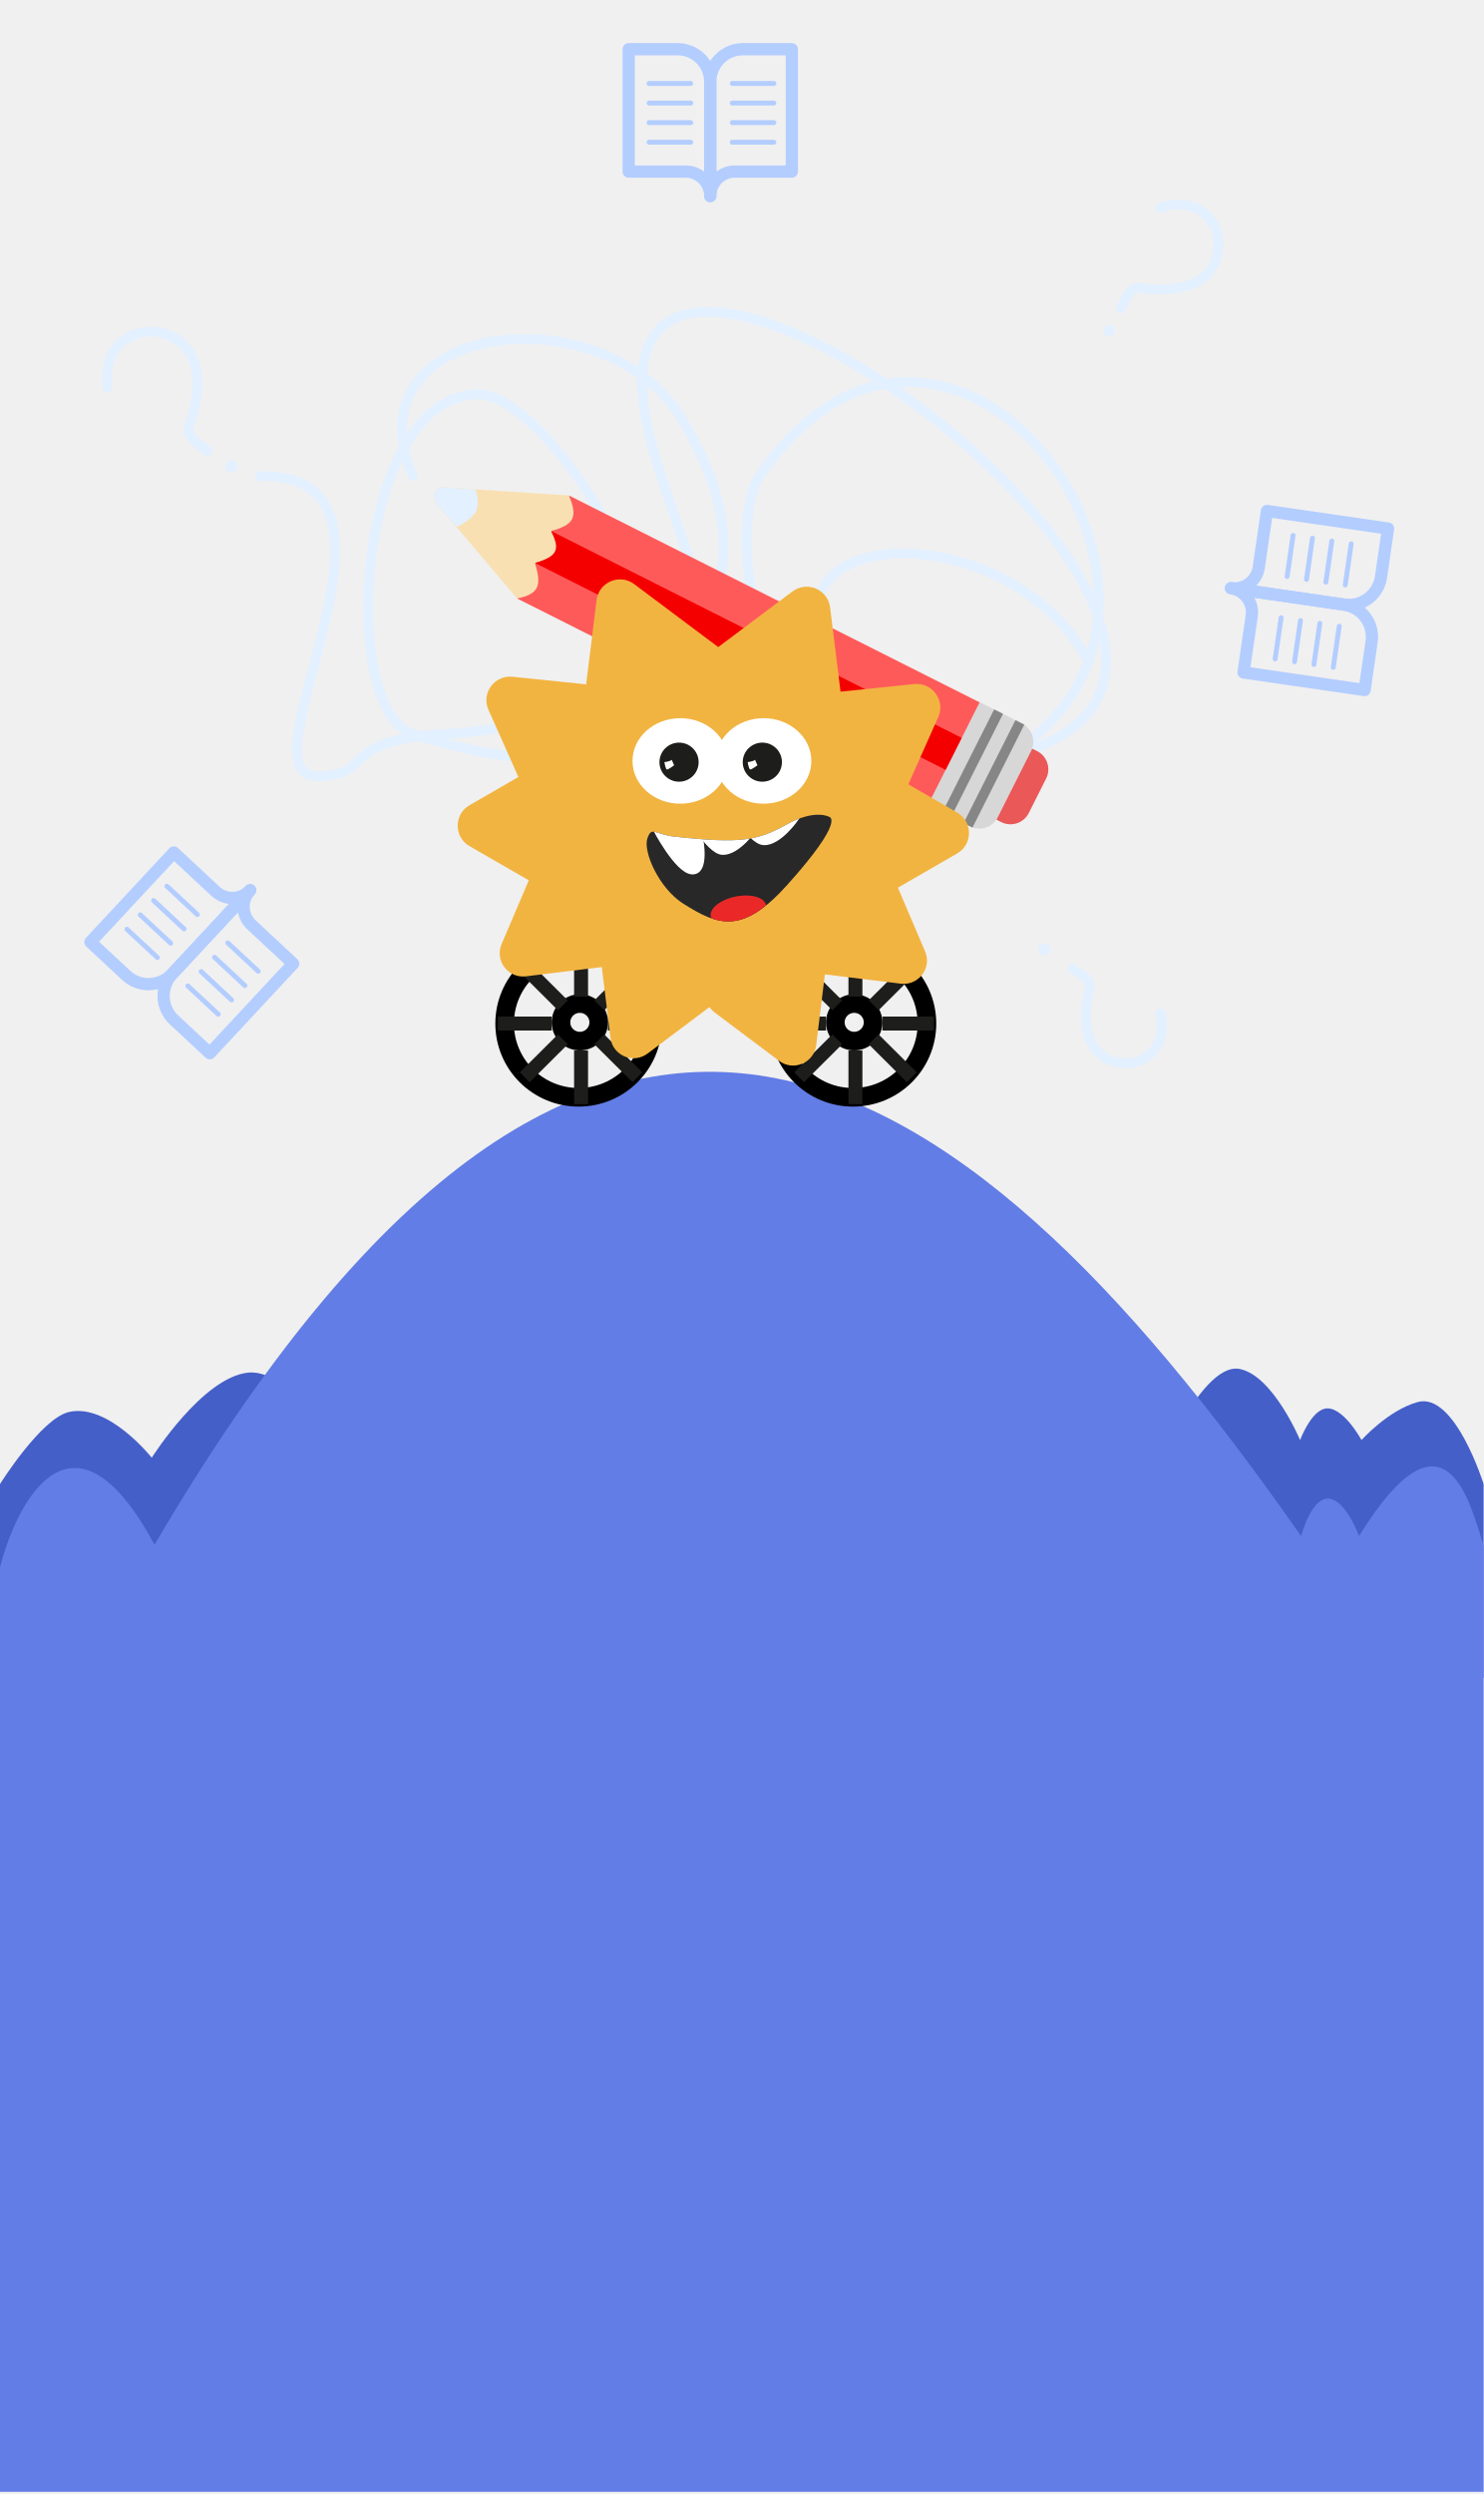
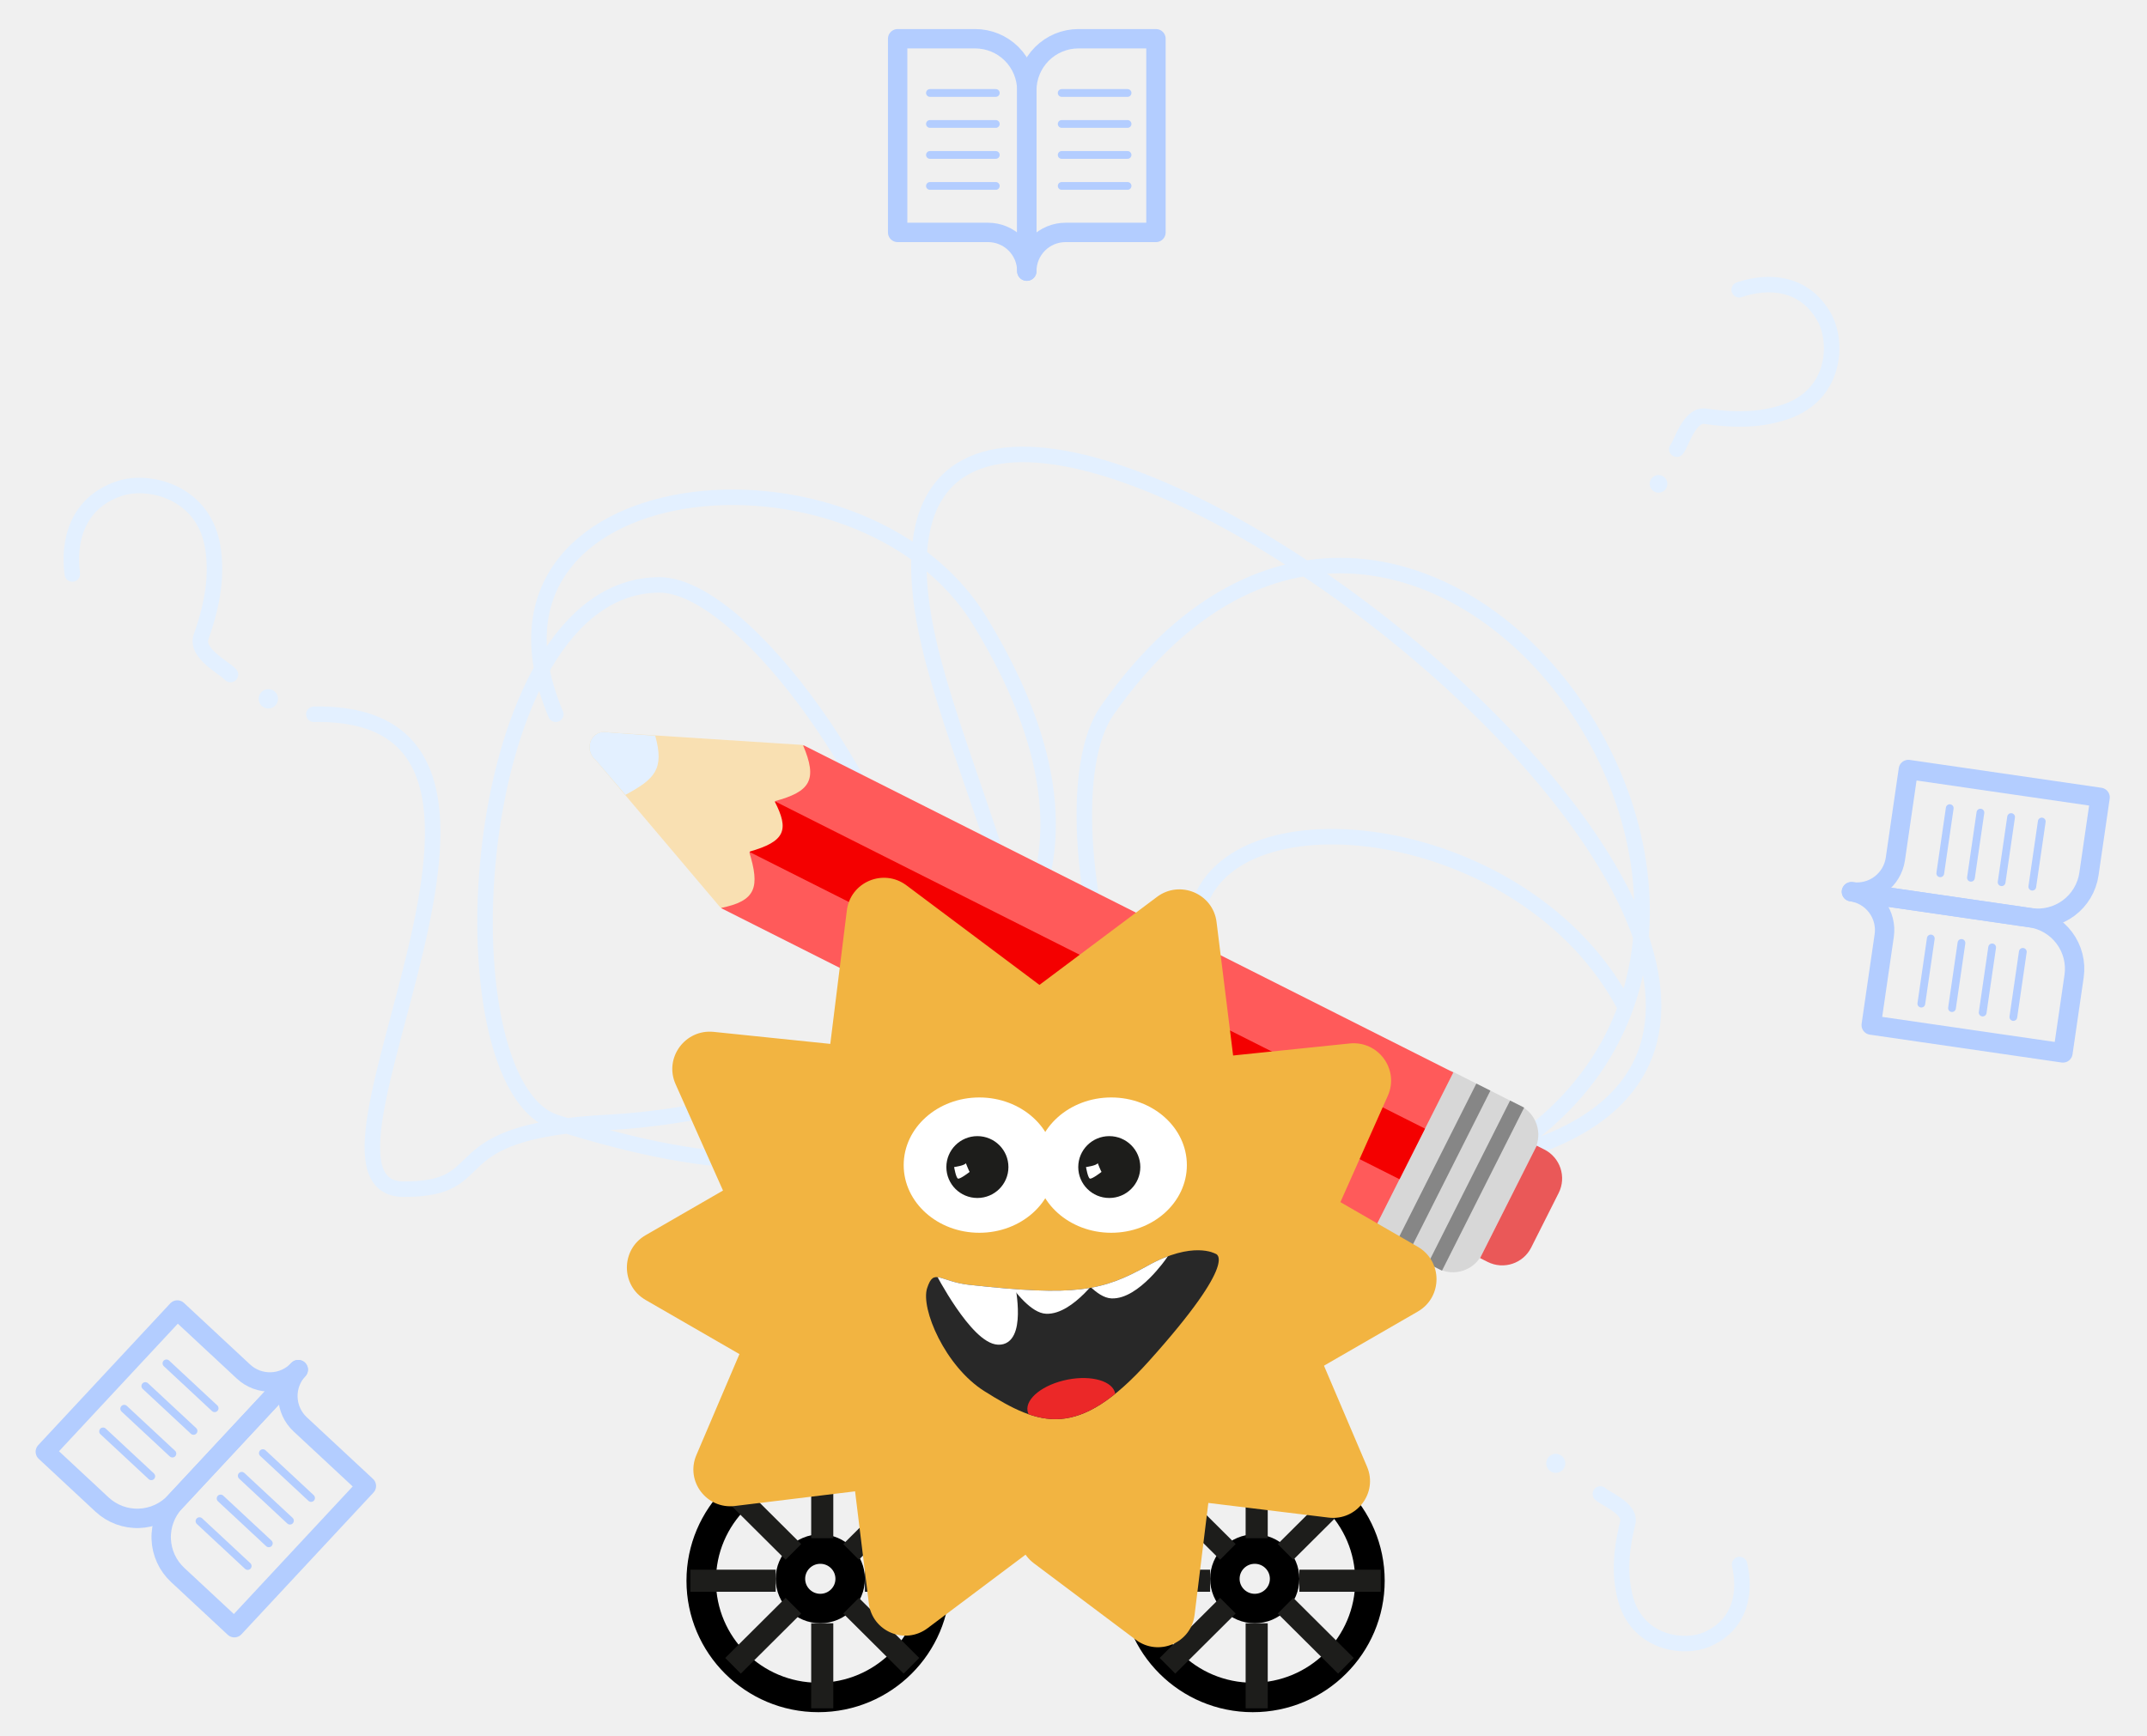
- <svg xmlns="http://www.w3.org/2000/svg" width="360" height="605" viewBox="0 0 360 605" fill="none">
-   <path d="M0 407H230.123L221.953 340.114C140.391 336.426 106.172 345.101 95.098 351.607C90.109 354.539 84.902 358.329 84.902 358.329C84.902 358.329 72.178 331.845 60.293 332.967C49.18 334.016 36.82 353.617 36.82 353.617C36.82 353.617 26.354 340.366 16.771 342.512C10.003 344.027 0 360.002 0 360.002V407Z" fill="#455FC8" />
-   <path d="M230.123 407L221.953 340.114C237.656 346.273 255.703 349.335 278.438 361.982C278.438 361.982 290.885 330.071 300.841 332.092C308.953 333.739 315.468 349.335 315.468 349.335C315.468 349.335 317.996 342.522 321.43 341.73C325.709 340.744 330.374 349.335 330.374 349.335C330.374 349.335 336.806 342.114 343.986 340.114C353.026 337.596 360 360.002 360 360.002V407H230.123Z" fill="#455FC8" />
-   <path d="M0 380.185V604.463H360V374.932C356.719 364.844 350.859 338.576 329.766 372.62C327.422 366.315 320.859 355.808 315.703 372.62C230.859 250.943 142.5 195.595 37.5 374.722C18 338.576 4.375 363.303 0 380.185Z" fill="#637DE6" />
-   <path d="M281.505 50.415C285.859 48.939 291.444 49.119 294.544 54.631C296.669 58.407 296.373 66.481 288.625 69.115C285.393 70.215 281.692 70.592 276.351 69.803C273.871 69.437 272.685 73.951 271.948 74.853" stroke="#E3F0FF" stroke-width="2.375" stroke-linecap="round" />
-   <circle cx="269.149" cy="80.166" r="1.356" transform="rotate(8.52003 269.149 80.1661)" fill="#E3F0FF" />
-   <path d="M63.095 115.486C105.713 114.688 57.49 188.282 76.882 188.282C91.457 188.282 81.264 179.392 108.315 178.039C132.75 176.817 201.577 161.11 165.22 101.297C146.814 71.016 84.173 77.548 100.17 115.486M116.072 95.657C86.432 95.657 81.881 172.217 100.17 178.039C203.479 210.928 140.119 95.657 116.072 95.657Z" stroke="#E3F0FF" stroke-width="2.375" stroke-linecap="round" />
-   <path d="M143.846 168.817C194.154 186.892 164.431 134.683 157.424 104.938C136.424 15.798 328.521 156.162 248.995 182.206C233.888 187.153 193.741 164.752 198.48 145.647C203.219 126.542 248.995 131.438 264.087 160.457M223.076 191.786C189.699 199.857 173.54 130.772 184.637 114.929C235.5 42.307 318.057 168.818 223.076 191.786Z" stroke="#E3F0FF" stroke-width="2.375" stroke-linecap="round" />
-   <path d="M26.082 93.984C25.413 88.996 26.782 83.035 33.355 80.866C37.859 79.379 46.468 81.397 47.667 90.273C48.167 93.977 47.793 98.031 45.821 103.602C44.906 106.189 49.505 108.413 50.318 109.395" stroke="#E3F0FF" stroke-width="2.375" stroke-linecap="round" />
-   <circle cx="56.122" cy="113.12" r="1.484" transform="rotate(-70.3892 56.1216 113.12)" fill="#E3F0FF" />
-   <path d="M281.568 245.811C282.525 249.891 281.872 254.942 276.599 257.271C272.987 258.867 265.689 257.891 263.978 250.631C263.264 247.602 263.247 244.212 264.43 239.435C264.98 237.217 260.989 235.745 260.235 234.997" stroke="#E3F0FF" stroke-width="2.375" stroke-linecap="round" />
-   <circle cx="253.4" cy="230.303" r="1.461" transform="rotate(102.031 253.4 230.303)" fill="#E3F0FF" />
-   <path d="M152.553 11.938H164.428C166.527 11.938 168.541 12.772 170.026 14.256C171.51 15.741 172.344 17.755 172.344 19.854V47.563C172.344 45.988 171.719 44.478 170.605 43.364C169.492 42.251 167.982 41.625 166.407 41.625H152.553V11.938Z" stroke="#B3CDFF" stroke-width="2.969" stroke-linecap="round" stroke-linejoin="round" />
-   <path d="M157.501 20.25H167.595" stroke="#B3CDFF" stroke-width="1.188" stroke-linecap="round" />
-   <path d="M157.501 25H167.595" stroke="#B3CDFF" stroke-width="1.188" stroke-linecap="round" />
-   <path d="M157.501 29.75H167.595" stroke="#B3CDFF" stroke-width="1.188" stroke-linecap="round" />
-   <path d="M157.501 34.5H167.595" stroke="#B3CDFF" stroke-width="1.188" stroke-linecap="round" />
-   <path d="M192.136 11.938H180.261C178.162 11.938 176.148 12.772 174.663 14.256C173.179 15.741 172.345 17.755 172.345 19.854V47.563C172.345 45.988 172.97 44.478 174.084 43.364C175.197 42.251 176.708 41.625 178.282 41.625H192.136V11.938Z" stroke="#B3CDFF" stroke-width="2.969" stroke-linecap="round" stroke-linejoin="round" />
-   <path d="M177.689 20.25H187.783" stroke="#B3CDFF" stroke-width="1.188" stroke-linecap="round" />
-   <path d="M177.689 25H187.783" stroke="#B3CDFF" stroke-width="1.188" stroke-linecap="round" />
-   <path d="M177.689 29.75H187.783" stroke="#B3CDFF" stroke-width="1.188" stroke-linecap="round" />
-   <path d="M177.689 34.5H187.783" stroke="#B3CDFF" stroke-width="1.188" stroke-linecap="round" />
-   <g clip-path="url(#clip0_10905_64101)">
-     <path d="M336.812 128.22L335.104 139.971C334.802 142.049 333.687 143.922 332.004 145.178C330.322 146.433 328.209 146.969 326.131 146.667L298.711 142.683C300.269 142.91 301.854 142.508 303.116 141.566C304.378 140.624 305.214 139.219 305.44 137.661L307.432 123.951L336.812 128.22Z" stroke="#B3CDFF" stroke-width="2.969" stroke-linecap="round" stroke-linejoin="round" />
-     <path d="M327.875 131.921L326.423 141.91" stroke="#B3CDFF" stroke-width="1.188" stroke-linecap="round" />
-     <path d="M323.174 131.238L321.722 141.227" stroke="#B3CDFF" stroke-width="1.188" stroke-linecap="round" />
-     <path d="M318.473 130.555L317.022 140.544" stroke="#B3CDFF" stroke-width="1.188" stroke-linecap="round" />
-     <path d="M313.772 129.871L312.321 139.86" stroke="#B3CDFF" stroke-width="1.188" stroke-linecap="round" />
-     <path d="M331.119 167.392L332.827 155.64C333.129 153.562 332.593 151.45 331.337 149.767C330.082 148.084 328.209 146.969 326.131 146.667L298.71 142.683C300.269 142.909 301.673 143.746 302.615 145.008C303.557 146.27 303.959 147.854 303.732 149.413L301.74 163.123L331.119 167.392Z" stroke="#B3CDFF" stroke-width="2.969" stroke-linecap="round" stroke-linejoin="round" />
-     <path d="M324.971 151.899L323.52 161.888" stroke="#B3CDFF" stroke-width="1.188" stroke-linecap="round" />
-     <path d="M320.271 151.216L318.819 161.205" stroke="#B3CDFF" stroke-width="1.188" stroke-linecap="round" />
-     <path d="M315.57 150.533L314.118 160.522" stroke="#B3CDFF" stroke-width="1.188" stroke-linecap="round" />
-     <path d="M310.87 149.85L309.418 159.838" stroke="#B3CDFF" stroke-width="1.188" stroke-linecap="round" />
+ <svg xmlns="http://www.w3.org/2000/svg" width="329" height="266" viewBox="0 0 329 266" fill="none">
+   <path d="M266.505 44.415C270.859 42.939 276.444 43.119 279.544 48.631C281.669 52.407 281.373 60.48 273.625 63.115C270.393 64.215 266.692 64.592 261.351 63.803C258.871 63.437 257.685 67.951 256.948 68.853" stroke="#E3F0FF" stroke-width="2.375" stroke-linecap="round" />
+   <circle cx="254.149" cy="74.166" r="1.356" transform="rotate(8.52003 254.149 74.1661)" fill="#E3F0FF" />
+   <path d="M48.095 109.486C90.713 108.688 42.49 182.282 61.883 182.282C76.457 182.282 66.264 173.392 93.315 172.039C117.75 170.817 186.577 155.11 150.22 95.297C131.814 65.016 69.173 71.548 85.17 109.486M101.072 89.657C71.432 89.657 66.881 166.217 85.17 172.039C188.479 204.928 125.119 89.657 101.072 89.657Z" stroke="#E3F0FF" stroke-width="2.375" stroke-linecap="round" />
+   <path d="M128.846 162.817C179.154 180.892 149.431 128.683 142.424 98.938C121.424 9.798 313.521 150.162 233.995 176.206C218.888 181.153 178.741 158.752 183.48 139.647C188.219 120.542 233.995 125.438 249.087 154.457M208.076 185.786C174.699 193.857 158.54 124.772 169.637 108.929C220.5 36.307 303.057 162.818 208.076 185.786Z" stroke="#E3F0FF" stroke-width="2.375" stroke-linecap="round" />
+   <path d="M11.082 87.984C10.413 82.996 11.782 77.035 18.355 74.866C22.859 73.379 31.468 75.397 32.667 84.273C33.167 87.977 32.793 92.031 30.821 97.602C29.905 100.189 34.505 102.413 35.318 103.395" stroke="#E3F0FF" stroke-width="2.375" stroke-linecap="round" />
+   <circle cx="41.122" cy="107.12" r="1.484" transform="rotate(-70.3892 41.1216 107.12)" fill="#E3F0FF" />
+   <path d="M266.568 239.811C267.525 243.891 266.872 248.942 261.599 251.271C257.987 252.867 250.689 251.891 248.978 244.631C248.264 241.602 248.247 238.212 249.43 233.435C249.98 231.217 245.989 229.745 245.235 228.997" stroke="#E3F0FF" stroke-width="2.375" stroke-linecap="round" />
+   <circle cx="238.4" cy="224.303" r="1.461" transform="rotate(102.031 238.4 224.303)" fill="#E3F0FF" />
+   <path d="M137.553 5.938H149.428C151.527 5.938 153.541 6.772 155.026 8.256C156.51 9.741 157.344 11.755 157.344 13.854V41.563C157.344 39.988 156.719 38.478 155.605 37.364C154.492 36.251 152.982 35.625 151.407 35.625H137.553V5.938Z" stroke="#B3CDFF" stroke-width="2.969" stroke-linecap="round" stroke-linejoin="round" />
+   <path d="M142.501 14.25H152.595" stroke="#B3CDFF" stroke-width="1.188" stroke-linecap="round" />
+   <path d="M142.501 19H152.595" stroke="#B3CDFF" stroke-width="1.188" stroke-linecap="round" />
+   <path d="M142.501 23.75H152.595" stroke="#B3CDFF" stroke-width="1.188" stroke-linecap="round" />
+   <path d="M142.501 28.5H152.595" stroke="#B3CDFF" stroke-width="1.188" stroke-linecap="round" />
+   <path d="M177.136 5.938H165.261C163.162 5.938 161.148 6.772 159.663 8.256C158.179 9.741 157.345 11.755 157.345 13.854V41.563C157.345 39.988 157.97 38.478 159.084 37.364C160.197 36.251 161.708 35.625 163.282 35.625H177.136V5.938Z" stroke="#B3CDFF" stroke-width="2.969" stroke-linecap="round" stroke-linejoin="round" />
+   <path d="M162.689 14.25H172.783" stroke="#B3CDFF" stroke-width="1.188" stroke-linecap="round" />
+   <path d="M162.689 19H172.783" stroke="#B3CDFF" stroke-width="1.188" stroke-linecap="round" />
+   <path d="M162.689 23.75H172.783" stroke="#B3CDFF" stroke-width="1.188" stroke-linecap="round" />
+   <path d="M162.689 28.5H172.783" stroke="#B3CDFF" stroke-width="1.188" stroke-linecap="round" />
+   <g clip-path="url(#clip0_11486_63989)">
+     <path d="M321.812 122.22L320.104 133.971C319.802 136.049 318.687 137.922 317.004 139.178C315.322 140.433 313.209 140.969 311.131 140.667L283.711 136.683C285.269 136.91 286.854 136.508 288.116 135.566C289.378 134.624 290.214 133.219 290.44 131.661L292.432 117.951L321.812 122.22Z" stroke="#B3CDFF" stroke-width="2.969" stroke-linecap="round" stroke-linejoin="round" />
+     <path d="M312.875 125.921L311.423 135.91" stroke="#B3CDFF" stroke-width="1.188" stroke-linecap="round" />
+     <path d="M308.174 125.238L306.722 135.227" stroke="#B3CDFF" stroke-width="1.188" stroke-linecap="round" />
+     <path d="M303.473 124.555L302.022 134.544" stroke="#B3CDFF" stroke-width="1.188" stroke-linecap="round" />
+     <path d="M298.772 123.871L297.321 133.86" stroke="#B3CDFF" stroke-width="1.188" stroke-linecap="round" />
+     <path d="M316.119 161.392L317.827 149.64C318.129 147.562 317.593 145.45 316.337 143.767C315.082 142.084 313.209 140.969 311.131 140.667L283.71 136.683C285.269 136.909 286.673 137.746 287.615 139.008C288.557 140.27 288.959 141.854 288.732 143.413L286.74 157.123L316.119 161.392Z" stroke="#B3CDFF" stroke-width="2.969" stroke-linecap="round" stroke-linejoin="round" />
+     <path d="M309.971 145.899L308.52 155.888" stroke="#B3CDFF" stroke-width="1.188" stroke-linecap="round" />
+     <path d="M305.271 145.216L303.819 155.205" stroke="#B3CDFF" stroke-width="1.188" stroke-linecap="round" />
+     <path d="M300.57 144.533L299.118 154.522" stroke="#B3CDFF" stroke-width="1.188" stroke-linecap="round" />
+     <path d="M295.87 143.85L294.418 153.838" stroke="#B3CDFF" stroke-width="1.188" stroke-linecap="round" />
  </g>
-   <g clip-path="url(#clip1_10905_64101)">
-     <path d="M50.911 255.496L42.221 247.403C40.684 245.972 39.779 243.99 39.704 241.892C39.629 239.793 40.391 237.751 41.822 236.215L60.705 215.937C59.632 217.089 59.061 218.621 59.117 220.194C59.173 221.768 59.852 223.255 61.004 224.328L71.143 233.77L50.911 255.496Z" stroke="#B3CDFF" stroke-width="2.969" stroke-linecap="round" stroke-linejoin="round" />
-     <path d="M52.956 246.041L45.569 239.162" stroke="#B3CDFF" stroke-width="1.188" stroke-linecap="round" />
-     <path d="M56.192 242.565L48.805 235.687" stroke="#B3CDFF" stroke-width="1.188" stroke-linecap="round" />
-     <path d="M59.43 239.09L52.043 232.211" stroke="#B3CDFF" stroke-width="1.188" stroke-linecap="round" />
-     <path d="M62.666 235.613L55.28 228.734" stroke="#B3CDFF" stroke-width="1.188" stroke-linecap="round" />
-     <path d="M21.944 228.522L30.634 236.615C32.171 238.046 34.213 238.807 36.311 238.733C38.409 238.658 40.392 237.753 41.823 236.216L60.706 215.938C59.633 217.091 58.146 217.77 56.572 217.826C54.998 217.882 53.467 217.31 52.314 216.237L42.175 206.796L21.944 228.522Z" stroke="#B3CDFF" stroke-width="2.969" stroke-linecap="round" stroke-linejoin="round" />
-     <path d="M38.182 232.284L30.795 225.405" stroke="#B3CDFF" stroke-width="1.188" stroke-linecap="round" />
-     <path d="M41.419 228.808L34.032 221.929" stroke="#B3CDFF" stroke-width="1.188" stroke-linecap="round" />
-     <path d="M44.655 225.332L37.268 218.453" stroke="#B3CDFF" stroke-width="1.188" stroke-linecap="round" />
-     <path d="M47.893 221.855L40.506 214.977" stroke="#B3CDFF" stroke-width="1.188" stroke-linecap="round" />
+   <g clip-path="url(#clip1_11486_63989)">
+     <path d="M35.911 249.496L27.221 241.403C25.684 239.972 24.779 237.99 24.704 235.892C24.629 233.793 25.391 231.751 26.822 230.215L45.705 209.937C44.632 211.089 44.061 212.621 44.117 214.194C44.173 215.768 44.852 217.255 46.004 218.328L56.143 227.77L35.911 249.496Z" stroke="#B3CDFF" stroke-width="2.969" stroke-linecap="round" stroke-linejoin="round" />
+     <path d="M37.956 240.041L30.569 233.162" stroke="#B3CDFF" stroke-width="1.188" stroke-linecap="round" />
+     <path d="M41.192 236.565L33.805 229.687" stroke="#B3CDFF" stroke-width="1.188" stroke-linecap="round" />
+     <path d="M44.43 233.09L37.043 226.211" stroke="#B3CDFF" stroke-width="1.188" stroke-linecap="round" />
+     <path d="M47.666 229.613L40.28 222.734" stroke="#B3CDFF" stroke-width="1.188" stroke-linecap="round" />
+     <path d="M6.944 222.522L15.634 230.615C17.171 232.046 19.213 232.807 21.311 232.733C23.409 232.658 25.392 231.753 26.823 230.216L45.706 209.938C44.633 211.091 43.146 211.77 41.572 211.826C39.998 211.882 38.467 211.31 37.314 210.237L27.175 200.796L6.944 222.522Z" stroke="#B3CDFF" stroke-width="2.969" stroke-linecap="round" stroke-linejoin="round" />
+     <path d="M23.182 226.284L15.795 219.405" stroke="#B3CDFF" stroke-width="1.188" stroke-linecap="round" />
+     <path d="M26.419 222.808L19.032 215.929" stroke="#B3CDFF" stroke-width="1.188" stroke-linecap="round" />
+     <path d="M29.655 219.332L22.268 212.453" stroke="#B3CDFF" stroke-width="1.188" stroke-linecap="round" />
+     <path d="M32.893 215.855L25.506 208.977" stroke="#B3CDFF" stroke-width="1.188" stroke-linecap="round" />
  </g>
-   <path d="M224.769 195.123L237.353 170.136L247.997 175.497C250.446 176.73 251.432 179.716 250.198 182.165L242.081 198.282C240.847 200.731 237.862 201.717 235.412 200.483L224.769 195.123Z" fill="#D7D7D7" />
-   <path d="M241.8 198.841L250.479 181.608L251.644 182.196C254.093 183.429 255.079 186.415 253.845 188.864L249.634 197.226C248.4 199.676 245.415 200.661 242.965 199.428L241.8 198.841Z" fill="#EA5858" />
-   <rect x="228.646" y="197.077" width="27.977" height="2.412" transform="rotate(-63.2686 228.646 197.077)" fill="#868686" />
-   <rect x="233.816" y="199.68" width="27.977" height="2.412" transform="rotate(-63.2686 233.816 199.68)" fill="#868686" />
-   <rect x="125.523" y="145.209" width="27.977" height="111.512" transform="rotate(-63.2686 125.523 145.209)" fill="#FF5A5A" />
-   <rect x="129.863" y="136.593" width="8.682" height="111.512" transform="rotate(-63.2686 129.863 136.593)" fill="#F40000" />
-   <path d="M125.453 145.175L106.244 122.471C104.43 121.003 105.407 117.614 108.36 118.27L138.038 120.188C140.336 125.569 139.167 127.345 133.694 128.812C135.965 133.208 135.358 134.989 129.797 136.551C131.46 141.961 130.91 144.094 125.453 145.175Z" fill="#F9E0B2" />
-   <path d="M110.84 127.834L106.245 122.471C104.431 121.003 105.408 117.614 108.361 118.27L115.406 118.768C116.825 123.918 115.352 125.394 110.84 127.834Z" fill="#E3F0FF" />
-   <path d="M158.354 248.295C158.354 258.169 150.324 266.186 140.403 266.186C130.482 266.186 122.451 258.169 122.451 248.295C122.451 238.421 130.482 230.405 140.403 230.405C150.324 230.405 158.354 238.421 158.354 248.295Z" stroke="black" stroke-width="4.516" />
-   <path d="M145.278 248C145.278 250.51 143.235 252.557 140.7 252.557C138.165 252.557 136.122 250.51 136.122 248C136.122 245.489 138.165 243.443 140.7 243.443C143.235 243.443 145.278 245.489 145.278 248Z" stroke="black" stroke-width="4.516" />
-   <path d="M140.998 228.738V241.776" stroke="#1D1D1B" stroke-width="3.387" />
-   <path d="M127.326 234.665L136.581 243.875" stroke="#1D1D1B" stroke-width="3.387" />
-   <path d="M127.326 261.332L136.581 252.122" stroke="#1D1D1B" stroke-width="3.387" />
-   <path d="M154.668 234.665L145.413 243.875" stroke="#1D1D1B" stroke-width="3.387" />
-   <path d="M154.668 261.332L145.413 252.122" stroke="#1D1D1B" stroke-width="3.387" />
-   <path d="M140.998 254.814V267.852" stroke="#1D1D1B" stroke-width="3.387" />
-   <path d="M147.536 248.295H160.018" stroke="#1D1D1B" stroke-width="3.387" />
-   <path d="M120.788 248.295H133.865" stroke="#1D1D1B" stroke-width="3.387" />
-   <path d="M224.928 248.295C224.928 258.169 216.897 266.186 206.976 266.186C197.055 266.186 189.024 258.169 189.024 248.295C189.024 238.421 197.055 230.405 206.976 230.405C216.897 230.405 224.928 238.421 224.928 248.295Z" stroke="black" stroke-width="4.516" />
-   <path d="M211.851 248C211.851 250.51 209.808 252.557 207.273 252.557C204.739 252.557 202.696 250.51 202.696 248C202.696 245.489 204.739 243.443 207.273 243.443C209.808 243.443 211.851 245.489 211.851 248Z" stroke="black" stroke-width="4.516" />
-   <path d="M207.571 228.738V241.776" stroke="#1D1D1B" stroke-width="3.387" />
-   <path d="M193.899 234.665L203.155 243.875" stroke="#1D1D1B" stroke-width="3.387" />
-   <path d="M193.899 261.332L203.155 252.122" stroke="#1D1D1B" stroke-width="3.387" />
-   <path d="M221.242 234.665L211.986 243.875" stroke="#1D1D1B" stroke-width="3.387" />
-   <path d="M221.242 261.332L211.986 252.122" stroke="#1D1D1B" stroke-width="3.387" />
-   <path d="M207.571 254.814V267.852" stroke="#1D1D1B" stroke-width="3.387" />
-   <path d="M214.109 248.295H226.591" stroke="#1D1D1B" stroke-width="3.387" />
-   <path d="M187.361 248.295H200.438" stroke="#1D1D1B" stroke-width="3.387" />
-   <path d="M144.768 145.557C145.309 141.198 150.37 139.06 153.896 141.701L177.302 159.23L141.179 174.488L144.768 145.557Z" fill="#F2B441" />
-   <path d="M118.522 172.176C116.732 168.16 119.978 163.714 124.369 164.167L153.47 167.168L130.383 198.791L118.522 172.176Z" fill="#F2B441" />
-   <path d="M113.927 205.255C110.108 203.051 110.108 197.538 113.927 195.334L139.214 180.738V219.851L113.927 205.255Z" fill="#F2B441" />
-   <path d="M127.611 236.839C123.287 237.367 120.006 233.034 121.707 229.043L129.343 211.13C131.043 207.141 136.445 206.485 139.068 209.949L150.84 225.495C153.463 228.958 151.34 233.945 147.019 234.472L127.611 236.839Z" fill="#F2B441" />
-   <path d="M157.14 255.571C153.663 258.181 148.666 256.07 148.138 251.768L145.765 232.445C145.235 228.136 149.584 224.861 153.59 226.553L171.579 234.152C175.584 235.844 176.239 241.232 172.756 243.846L157.14 255.571Z" fill="#F2B441" />
-   <path d="M201.421 147.334C200.881 142.976 195.82 140.838 192.294 143.478L168.888 161.007L205.01 176.265L201.421 147.334Z" fill="#F2B441" />
-   <path d="M227.668 173.953C229.457 169.937 226.211 165.491 221.821 165.944L192.72 168.946L215.807 200.568L227.668 173.953Z" fill="#F2B441" />
-   <path d="M232.262 207.033C236.081 204.828 236.081 199.316 232.262 197.111L206.975 182.516V221.628L232.262 207.033Z" fill="#F2B441" />
-   <path d="M218.579 238.617C222.903 239.144 226.184 234.811 224.482 230.82L216.846 212.907C215.146 208.918 209.744 208.262 207.121 211.726L195.349 227.272C192.727 230.736 194.849 235.722 199.171 236.249L218.579 238.617Z" fill="#F2B441" />
-   <path d="M189.049 257.348C192.526 259.958 197.523 257.847 198.052 253.545L200.425 234.222C200.954 229.913 196.605 226.639 192.6 228.331L174.61 235.93C170.605 237.621 169.951 243.009 173.433 245.624L189.049 257.348Z" fill="#F2B441" />
-   <ellipse cx="173.095" cy="201.182" rx="41.608" ry="41.186" fill="#F2B441" />
-   <path d="M165.07 194.96C171.472 194.96 176.661 190.317 176.661 184.589C176.661 178.862 171.472 174.219 165.07 174.219C158.669 174.219 153.479 178.862 153.479 184.589C153.479 190.317 158.669 194.96 165.07 194.96Z" fill="white" />
-   <path d="M164.773 189.627C167.399 189.627 169.528 187.505 169.528 184.886C169.528 182.268 167.399 180.146 164.773 180.146C162.147 180.146 160.018 182.268 160.018 184.886C160.018 187.505 162.147 189.627 164.773 189.627Z" fill="#1D1D1B" />
-   <path d="M161.207 184.887C161.207 184.887 162.809 184.673 163.003 184.293C163.003 184.293 163.496 185.535 163.584 185.632C163.584 185.632 162.116 186.777 161.799 186.654C161.482 186.531 161.207 184.887 161.207 184.887Z" fill="white" />
-   <path d="M185.28 194.96C191.682 194.96 196.871 190.317 196.871 184.589C196.871 178.862 191.682 174.219 185.28 174.219C178.879 174.219 173.689 178.862 173.689 184.589C173.689 190.317 178.879 194.96 185.28 194.96Z" fill="white" />
-   <path d="M184.983 189.627C187.609 189.627 189.738 187.505 189.738 184.886C189.738 182.268 187.609 180.146 184.983 180.146C182.357 180.146 180.228 182.268 180.228 184.886C180.228 187.505 182.357 189.627 184.983 189.627Z" fill="#1D1D1B" />
-   <path d="M181.417 184.887C181.417 184.887 183.019 184.673 183.213 184.293C183.213 184.293 183.706 185.535 183.794 185.632C183.794 185.632 182.326 186.777 182.009 186.654C181.692 186.531 181.417 184.887 181.417 184.887Z" fill="white" />
-   <path d="M163.586 202.945C179.793 204.726 183.866 203.908 190.841 200.026C197.814 196.139 201.244 198.17 201.244 198.17C201.244 198.17 205.236 198.839 191.048 214.643C180.137 226.798 174.311 224.574 165.838 219.235C159.832 215.449 156.03 206.557 157.077 203.423C158.125 200.285 158.957 202.438 163.589 202.951L163.586 202.945Z" fill="#282828" />
-   <mask id="mask0_10905_64101" style="mask-type:alpha" maskUnits="userSpaceOnUse" x="156" y="197" width="46" height="27">
-     <path d="M163.586 202.945C179.793 204.726 183.866 203.908 190.841 200.026C197.814 196.139 201.244 198.17 201.244 198.17C201.244 198.17 205.236 198.839 191.048 214.643C180.137 226.798 174.311 224.574 165.838 219.235C159.832 215.449 156.03 206.557 157.077 203.423C158.125 200.285 158.957 202.438 163.589 202.951L163.586 202.945Z" fill="#282828" />
+   <path d="M209.769 189.123L222.353 164.136L232.997 169.497C235.446 170.73 236.432 173.716 235.198 176.165L227.081 192.282C225.847 194.731 222.862 195.717 220.412 194.483L209.769 189.123Z" fill="#D7D7D7" />
+   <path d="M226.8 192.841L235.479 175.608L236.644 176.196C239.093 177.429 240.079 180.415 238.845 182.864L234.634 191.226C233.4 193.676 230.415 194.661 227.965 193.428L226.8 192.841Z" fill="#EA5858" />
+   <rect x="213.646" y="191.077" width="27.977" height="2.412" transform="rotate(-63.2686 213.646 191.077)" fill="#868686" />
+   <rect x="218.816" y="193.68" width="27.977" height="2.412" transform="rotate(-63.2686 218.816 193.68)" fill="#868686" />
+   <rect x="110.523" y="139.209" width="27.977" height="111.512" transform="rotate(-63.2686 110.523 139.209)" fill="#FF5A5A" />
+   <rect x="114.863" y="130.593" width="8.682" height="111.512" transform="rotate(-63.2686 114.863 130.593)" fill="#F40000" />
+   <path d="M110.453 139.175L91.244 116.471C89.43 115.003 90.407 111.614 93.36 112.27L123.038 114.188C125.336 119.569 124.167 121.345 118.694 122.812C120.965 127.208 120.358 128.989 114.797 130.551C116.46 135.961 115.91 138.094 110.453 139.175Z" fill="#F9E0B2" />
+   <path d="M95.84 121.834L91.245 116.471C89.431 115.003 90.408 111.614 93.361 112.27L100.406 112.768C101.825 117.918 100.352 119.394 95.84 121.834Z" fill="#E3F0FF" />
+   <path d="M143.354 242.295C143.354 252.169 135.324 260.186 125.403 260.186C115.482 260.186 107.451 252.169 107.451 242.295C107.451 232.421 115.482 224.405 125.403 224.405C135.324 224.405 143.354 232.421 143.354 242.295Z" stroke="black" stroke-width="4.516" />
+   <path d="M130.278 242C130.278 244.51 128.235 246.557 125.7 246.557C123.165 246.557 121.122 244.51 121.122 242C121.122 239.489 123.165 237.443 125.7 237.443C128.235 237.443 130.278 239.489 130.278 242Z" stroke="black" stroke-width="4.516" />
+   <path d="M125.998 222.738V235.776" stroke="#1D1D1B" stroke-width="3.387" />
+   <path d="M112.326 228.665L121.581 237.875" stroke="#1D1D1B" stroke-width="3.387" />
+   <path d="M112.326 255.332L121.581 246.122" stroke="#1D1D1B" stroke-width="3.387" />
+   <path d="M139.668 228.665L130.413 237.875" stroke="#1D1D1B" stroke-width="3.387" />
+   <path d="M139.668 255.332L130.413 246.122" stroke="#1D1D1B" stroke-width="3.387" />
+   <path d="M125.998 248.814V261.852" stroke="#1D1D1B" stroke-width="3.387" />
+   <path d="M132.536 242.295H145.018" stroke="#1D1D1B" stroke-width="3.387" />
+   <path d="M105.788 242.295H118.865" stroke="#1D1D1B" stroke-width="3.387" />
+   <path d="M209.928 242.295C209.928 252.169 201.897 260.186 191.976 260.186C182.055 260.186 174.024 252.169 174.024 242.295C174.024 232.421 182.055 224.405 191.976 224.405C201.897 224.405 209.928 232.421 209.928 242.295Z" stroke="black" stroke-width="4.516" />
+   <path d="M196.851 242C196.851 244.51 194.808 246.557 192.273 246.557C189.739 246.557 187.696 244.51 187.696 242C187.696 239.489 189.739 237.443 192.273 237.443C194.808 237.443 196.851 239.489 196.851 242Z" stroke="black" stroke-width="4.516" />
+   <path d="M192.571 222.738V235.776" stroke="#1D1D1B" stroke-width="3.387" />
+   <path d="M178.899 228.665L188.155 237.875" stroke="#1D1D1B" stroke-width="3.387" />
+   <path d="M178.899 255.332L188.155 246.122" stroke="#1D1D1B" stroke-width="3.387" />
+   <path d="M206.242 228.665L196.986 237.875" stroke="#1D1D1B" stroke-width="3.387" />
+   <path d="M206.242 255.332L196.986 246.122" stroke="#1D1D1B" stroke-width="3.387" />
+   <path d="M192.571 248.814V261.852" stroke="#1D1D1B" stroke-width="3.387" />
+   <path d="M199.109 242.295H211.591" stroke="#1D1D1B" stroke-width="3.387" />
+   <path d="M172.361 242.295H185.438" stroke="#1D1D1B" stroke-width="3.387" />
+   <path d="M129.768 139.557C130.309 135.198 135.37 133.06 138.896 135.701L162.302 153.23L126.179 168.488L129.768 139.557Z" fill="#F2B441" />
+   <path d="M103.522 166.176C101.732 162.16 104.978 157.714 109.369 158.167L138.47 161.168L115.383 192.791L103.522 166.176Z" fill="#F2B441" />
+   <path d="M98.927 199.255C95.108 197.051 95.108 191.538 98.927 189.334L124.214 174.738V213.851L98.927 199.255Z" fill="#F2B441" />
+   <path d="M112.611 230.839C108.287 231.367 105.006 227.034 106.707 223.043L114.343 205.13C116.043 201.141 121.445 200.485 124.068 203.949L135.84 219.495C138.463 222.958 136.34 227.945 132.019 228.472L112.611 230.839Z" fill="#F2B441" />
+   <path d="M142.14 249.571C138.663 252.181 133.666 250.07 133.138 245.768L130.765 226.445C130.235 222.136 134.584 218.861 138.59 220.553L156.579 228.152C160.584 229.844 161.239 235.232 157.756 237.846L142.14 249.571Z" fill="#F2B441" />
+   <path d="M186.422 141.334C185.881 136.976 180.82 134.838 177.294 137.478L153.888 155.007L190.01 170.265L186.422 141.334Z" fill="#F2B441" />
+   <path d="M212.668 167.953C214.457 163.937 211.211 159.491 206.821 159.944L177.72 162.946L200.807 194.568L212.668 167.953Z" fill="#F2B441" />
+   <path d="M217.262 201.033C221.082 198.828 221.082 193.316 217.262 191.111L191.976 176.516V215.628L217.262 201.033Z" fill="#F2B441" />
+   <path d="M203.579 232.617C207.903 233.144 211.184 228.811 209.483 224.82L201.847 206.907C200.146 202.918 194.745 202.262 192.122 205.726L180.35 221.272C177.727 224.736 179.85 229.722 184.171 230.249L203.579 232.617Z" fill="#F2B441" />
+   <path d="M174.049 251.348C177.526 253.958 182.523 251.847 183.052 247.545L185.425 228.222C185.954 223.913 181.605 220.639 177.6 222.331L159.61 229.93C155.605 231.621 154.951 237.009 158.433 239.624L174.049 251.348Z" fill="#F2B441" />
+   <ellipse cx="158.095" cy="195.182" rx="41.608" ry="41.186" fill="#F2B441" />
+   <path d="M150.07 188.96C156.472 188.96 161.661 184.317 161.661 178.589C161.661 172.862 156.472 168.219 150.07 168.219C143.669 168.219 138.479 172.862 138.479 178.589C138.479 184.317 143.669 188.96 150.07 188.96Z" fill="white" />
+   <path d="M149.773 183.627C152.399 183.627 154.528 181.505 154.528 178.886C154.528 176.268 152.399 174.146 149.773 174.146C147.147 174.146 145.018 176.268 145.018 178.886C145.018 181.505 147.147 183.627 149.773 183.627Z" fill="#1D1D1B" />
+   <path d="M146.207 178.887C146.207 178.887 147.809 178.673 148.003 178.293C148.003 178.293 148.496 179.535 148.584 179.632C148.584 179.632 147.116 180.777 146.799 180.654C146.482 180.531 146.207 178.887 146.207 178.887Z" fill="white" />
+   <path d="M170.28 188.96C176.682 188.96 181.871 184.317 181.871 178.589C181.871 172.862 176.682 168.219 170.28 168.219C163.879 168.219 158.689 172.862 158.689 178.589C158.689 184.317 163.879 188.96 170.28 188.96Z" fill="white" />
+   <path d="M169.983 183.627C172.609 183.627 174.738 181.505 174.738 178.886C174.738 176.268 172.609 174.146 169.983 174.146C167.357 174.146 165.228 176.268 165.228 178.886C165.228 181.505 167.357 183.627 169.983 183.627Z" fill="#1D1D1B" />
+   <path d="M166.417 178.887C166.417 178.887 168.019 178.673 168.213 178.293C168.213 178.293 168.706 179.535 168.794 179.632C168.794 179.632 167.326 180.777 167.009 180.654C166.692 180.531 166.417 178.887 166.417 178.887Z" fill="white" />
+   <path d="M148.586 196.945C164.793 198.726 168.866 197.908 175.841 194.026C182.814 190.139 186.244 192.17 186.244 192.17C186.244 192.17 190.236 192.839 176.048 208.643C165.137 220.798 159.311 218.574 150.838 213.235C144.832 209.449 141.03 200.557 142.077 197.423C143.125 194.285 143.957 196.438 148.589 196.951L148.586 196.945Z" fill="#282828" />
+   <mask id="mask0_11486_63989" style="mask-type:alpha" maskUnits="userSpaceOnUse" x="141" y="191" width="46" height="27">
+     <path d="M148.586 196.945C164.793 198.726 168.866 197.908 175.841 194.026C182.814 190.139 186.244 192.17 186.244 192.17C186.244 192.17 190.236 192.839 176.048 208.643C165.137 220.798 159.311 218.574 150.838 213.235C144.832 209.449 141.03 200.557 142.077 197.423C143.125 194.285 143.957 196.438 148.589 196.951L148.586 196.945Z" fill="#282828" />
  </mask>
-   <g mask="url(#mask0_10905_64101)">
-     <ellipse cx="3.557" cy="6.834" rx="3.557" ry="6.834" transform="matrix(0.345984 0.93824 0.970543 -0.240929 171.312 219.257)" fill="#EB2828" />
-     <path d="M158.83 200.87C158.83 200.87 164.275 211.403 167.964 211.552C171.747 211.704 170.027 203.24 170.027 203.24L158.83 200.87Z" fill="white" />
-     <path d="M166.196 196.13C166.196 196.13 171.642 206.663 175.331 206.811C179.113 206.964 183.287 200.87 183.287 200.87L166.196 196.13Z" fill="white" />
-     <path d="M176.215 193.775C176.215 193.775 181.66 204.308 185.349 204.457C189.132 204.609 193.305 198.516 193.305 198.516L176.215 193.775Z" fill="white" />
-     <path d="M158.83 200.87C158.83 200.87 164.275 211.403 167.964 211.552C171.747 211.704 170.027 203.24 170.027 203.24L158.83 200.87Z" stroke="white" stroke-width="1.129" />
-     <path d="M166.196 196.13C166.196 196.13 171.642 206.663 175.331 206.811C179.113 206.964 183.287 200.87 183.287 200.87L166.196 196.13Z" stroke="white" stroke-width="1.129" />
-     <path d="M176.215 193.775C176.215 193.775 181.66 204.308 185.349 204.457C189.132 204.609 193.305 198.516 193.305 198.516L176.215 193.775Z" stroke="white" stroke-width="1.129" />
+   <g mask="url(#mask0_11486_63989)">
+     <ellipse cx="3.557" cy="6.834" rx="3.557" ry="6.834" transform="matrix(0.345984 0.93824 0.970543 -0.240929 156.312 213.257)" fill="#EB2828" />
+     <path d="M143.83 194.87C143.83 194.87 149.275 205.403 152.964 205.552C156.747 205.704 155.027 197.24 155.027 197.24L143.83 194.87Z" fill="white" />
+     <path d="M151.196 190.13C151.196 190.13 156.642 200.663 160.331 200.811C164.113 200.964 168.287 194.87 168.287 194.87L151.196 190.13Z" fill="white" />
+     <path d="M161.215 187.775C161.215 187.775 166.66 198.308 170.349 198.457C174.132 198.609 178.305 192.516 178.305 192.516L161.215 187.775Z" fill="white" />
+     <path d="M143.83 194.87C143.83 194.87 149.275 205.403 152.964 205.552C156.747 205.704 155.027 197.24 155.027 197.24L143.83 194.87Z" stroke="white" stroke-width="1.129" />
+     <path d="M151.196 190.13C151.196 190.13 156.642 200.663 160.331 200.811C164.113 200.964 168.287 194.87 168.287 194.87L151.196 190.13Z" stroke="white" stroke-width="1.129" />
+     <path d="M161.215 187.775C161.215 187.775 166.66 198.308 170.349 198.457C174.132 198.609 178.305 192.516 178.305 192.516L161.215 187.775Z" stroke="white" stroke-width="1.129" />
  </g>
  <defs>
-     <clipPath id="clip0_10905_64101">
-       <rect width="47.5" height="47.5" fill="white" transform="translate(343.257 125.156) rotate(98.2674)" />
+     <clipPath id="clip0_11486_63989">
+       <rect width="47.5" height="47.5" fill="white" transform="translate(328.257 119.156) rotate(98.2674)" />
    </clipPath>
-     <clipPath id="clip1_10905_64101">
-       <rect width="47.5" height="47.5" fill="white" transform="translate(49.7617 262.54) rotate(-137.04)" />
+     <clipPath id="clip1_11486_63989">
+       <rect width="47.5" height="47.5" fill="white" transform="translate(34.7617 256.54) rotate(-137.04)" />
    </clipPath>
  </defs>
</svg>
